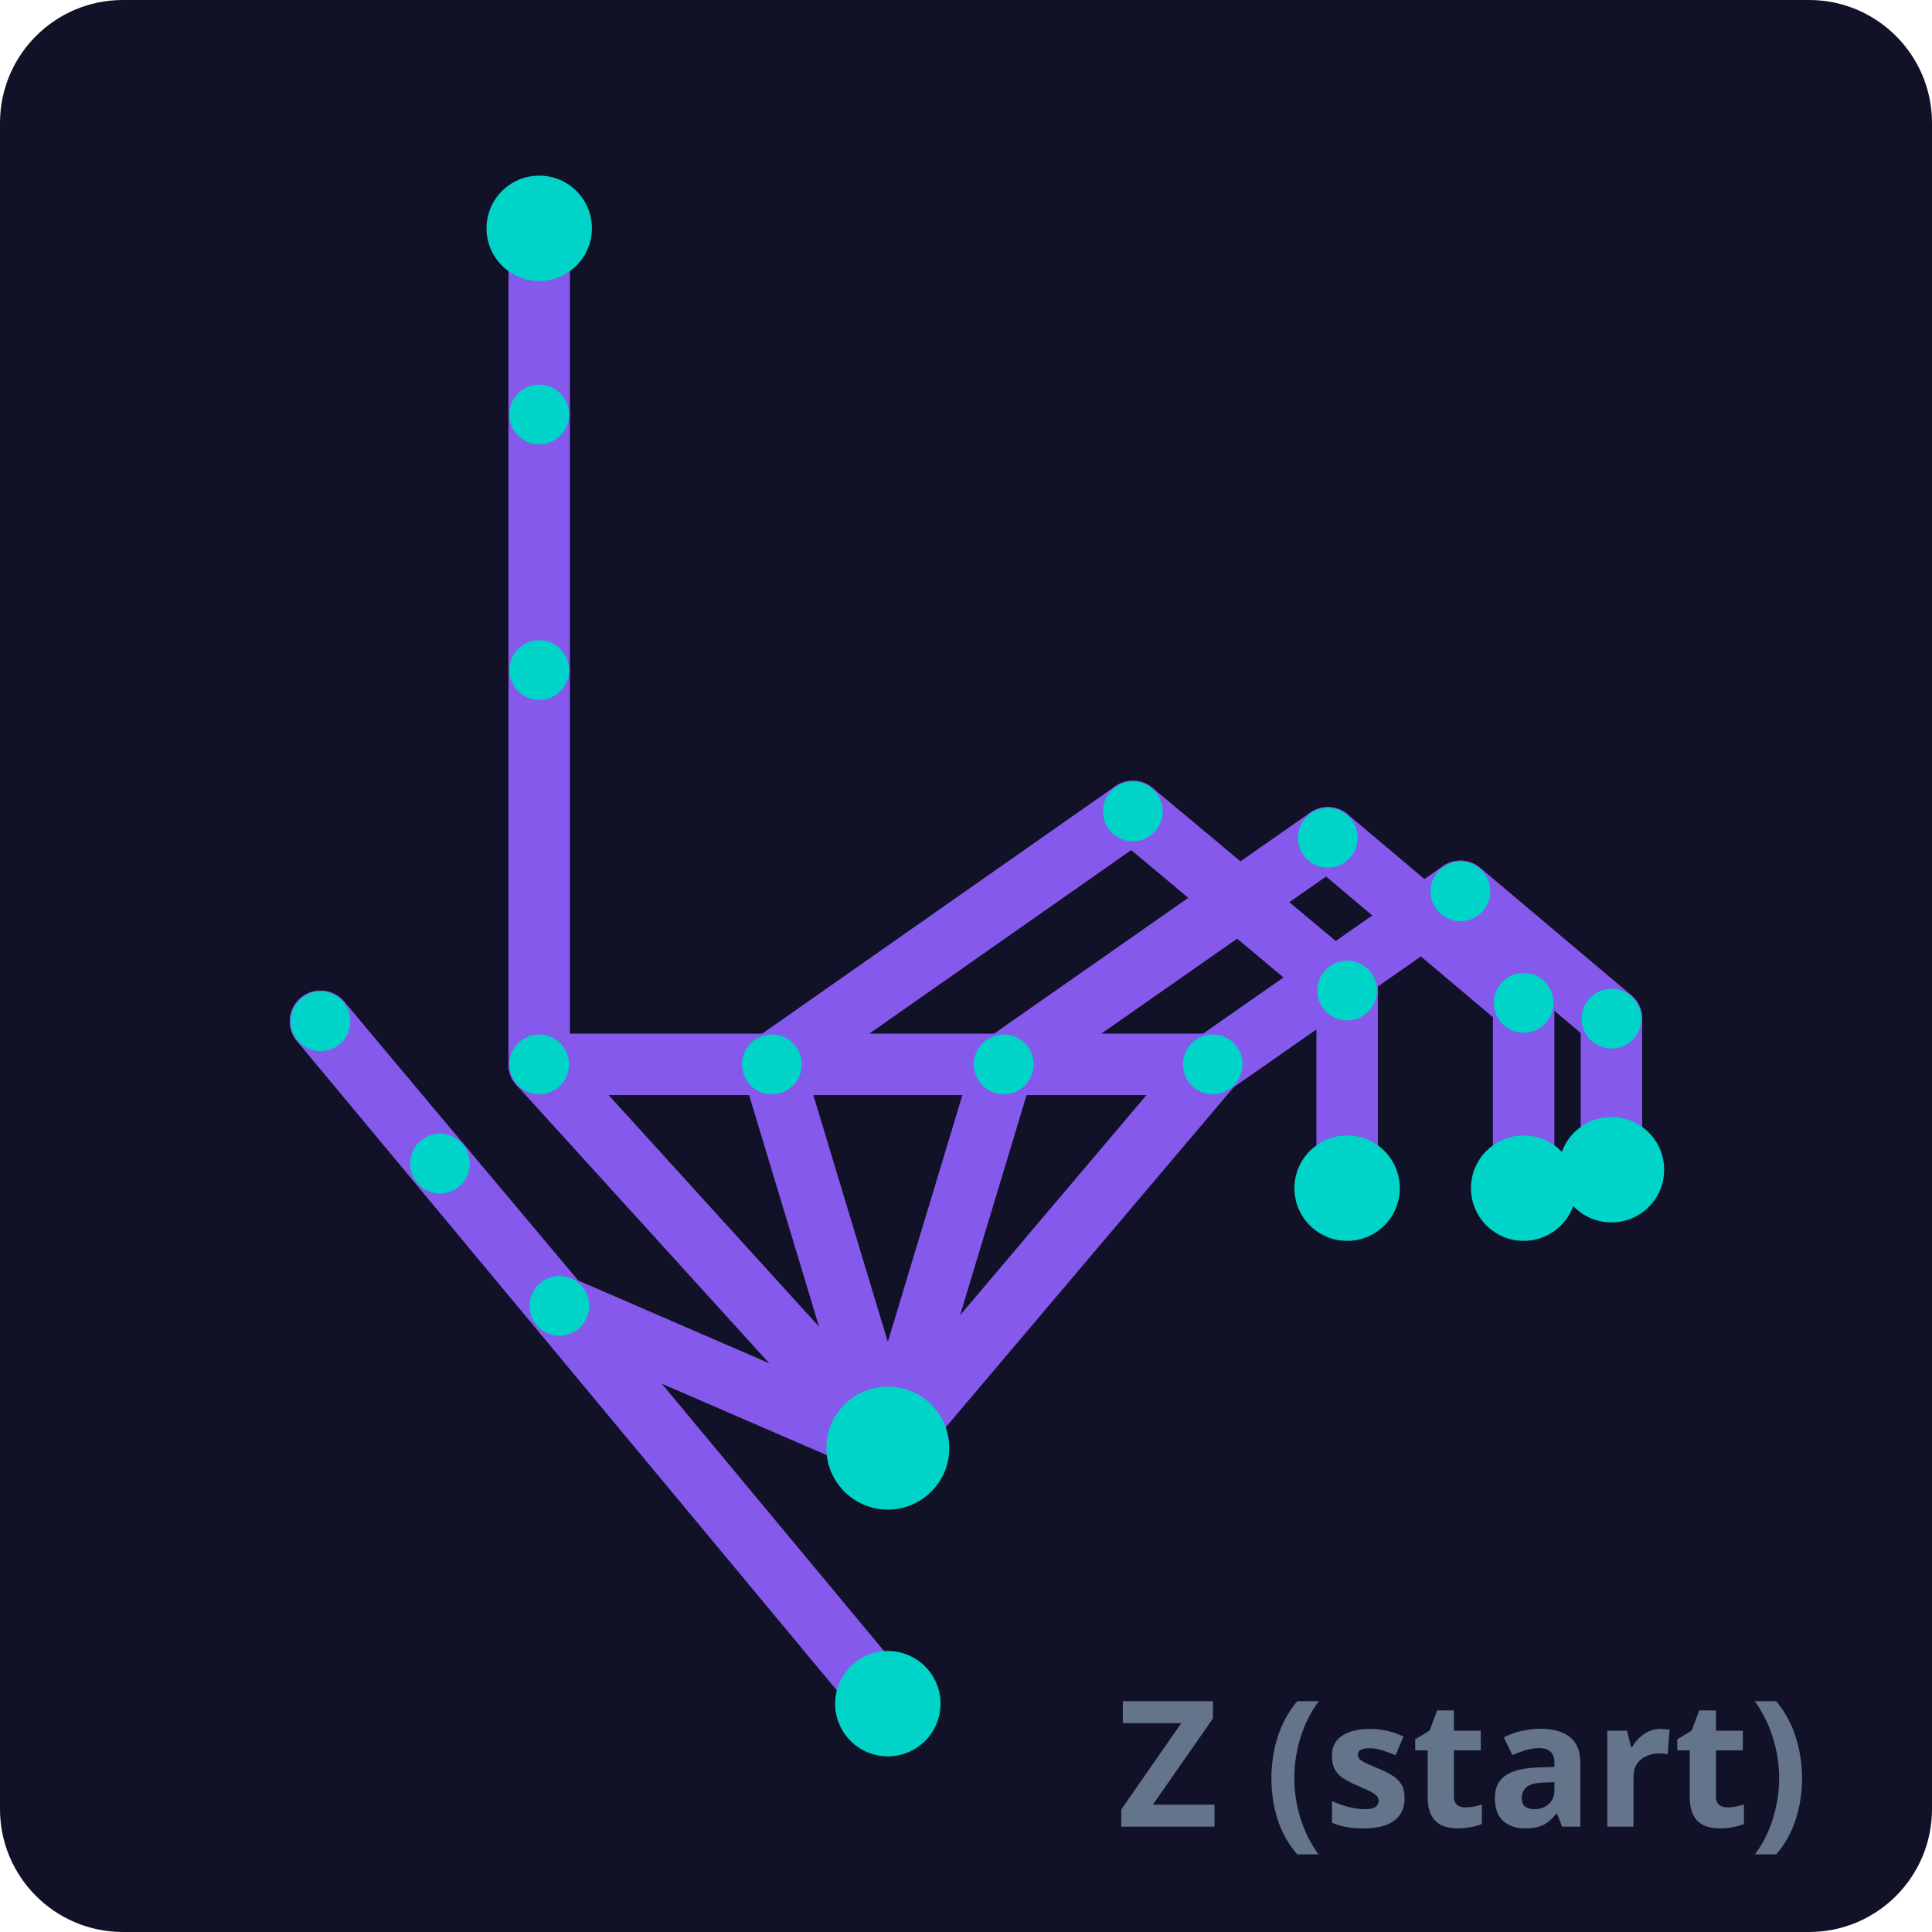
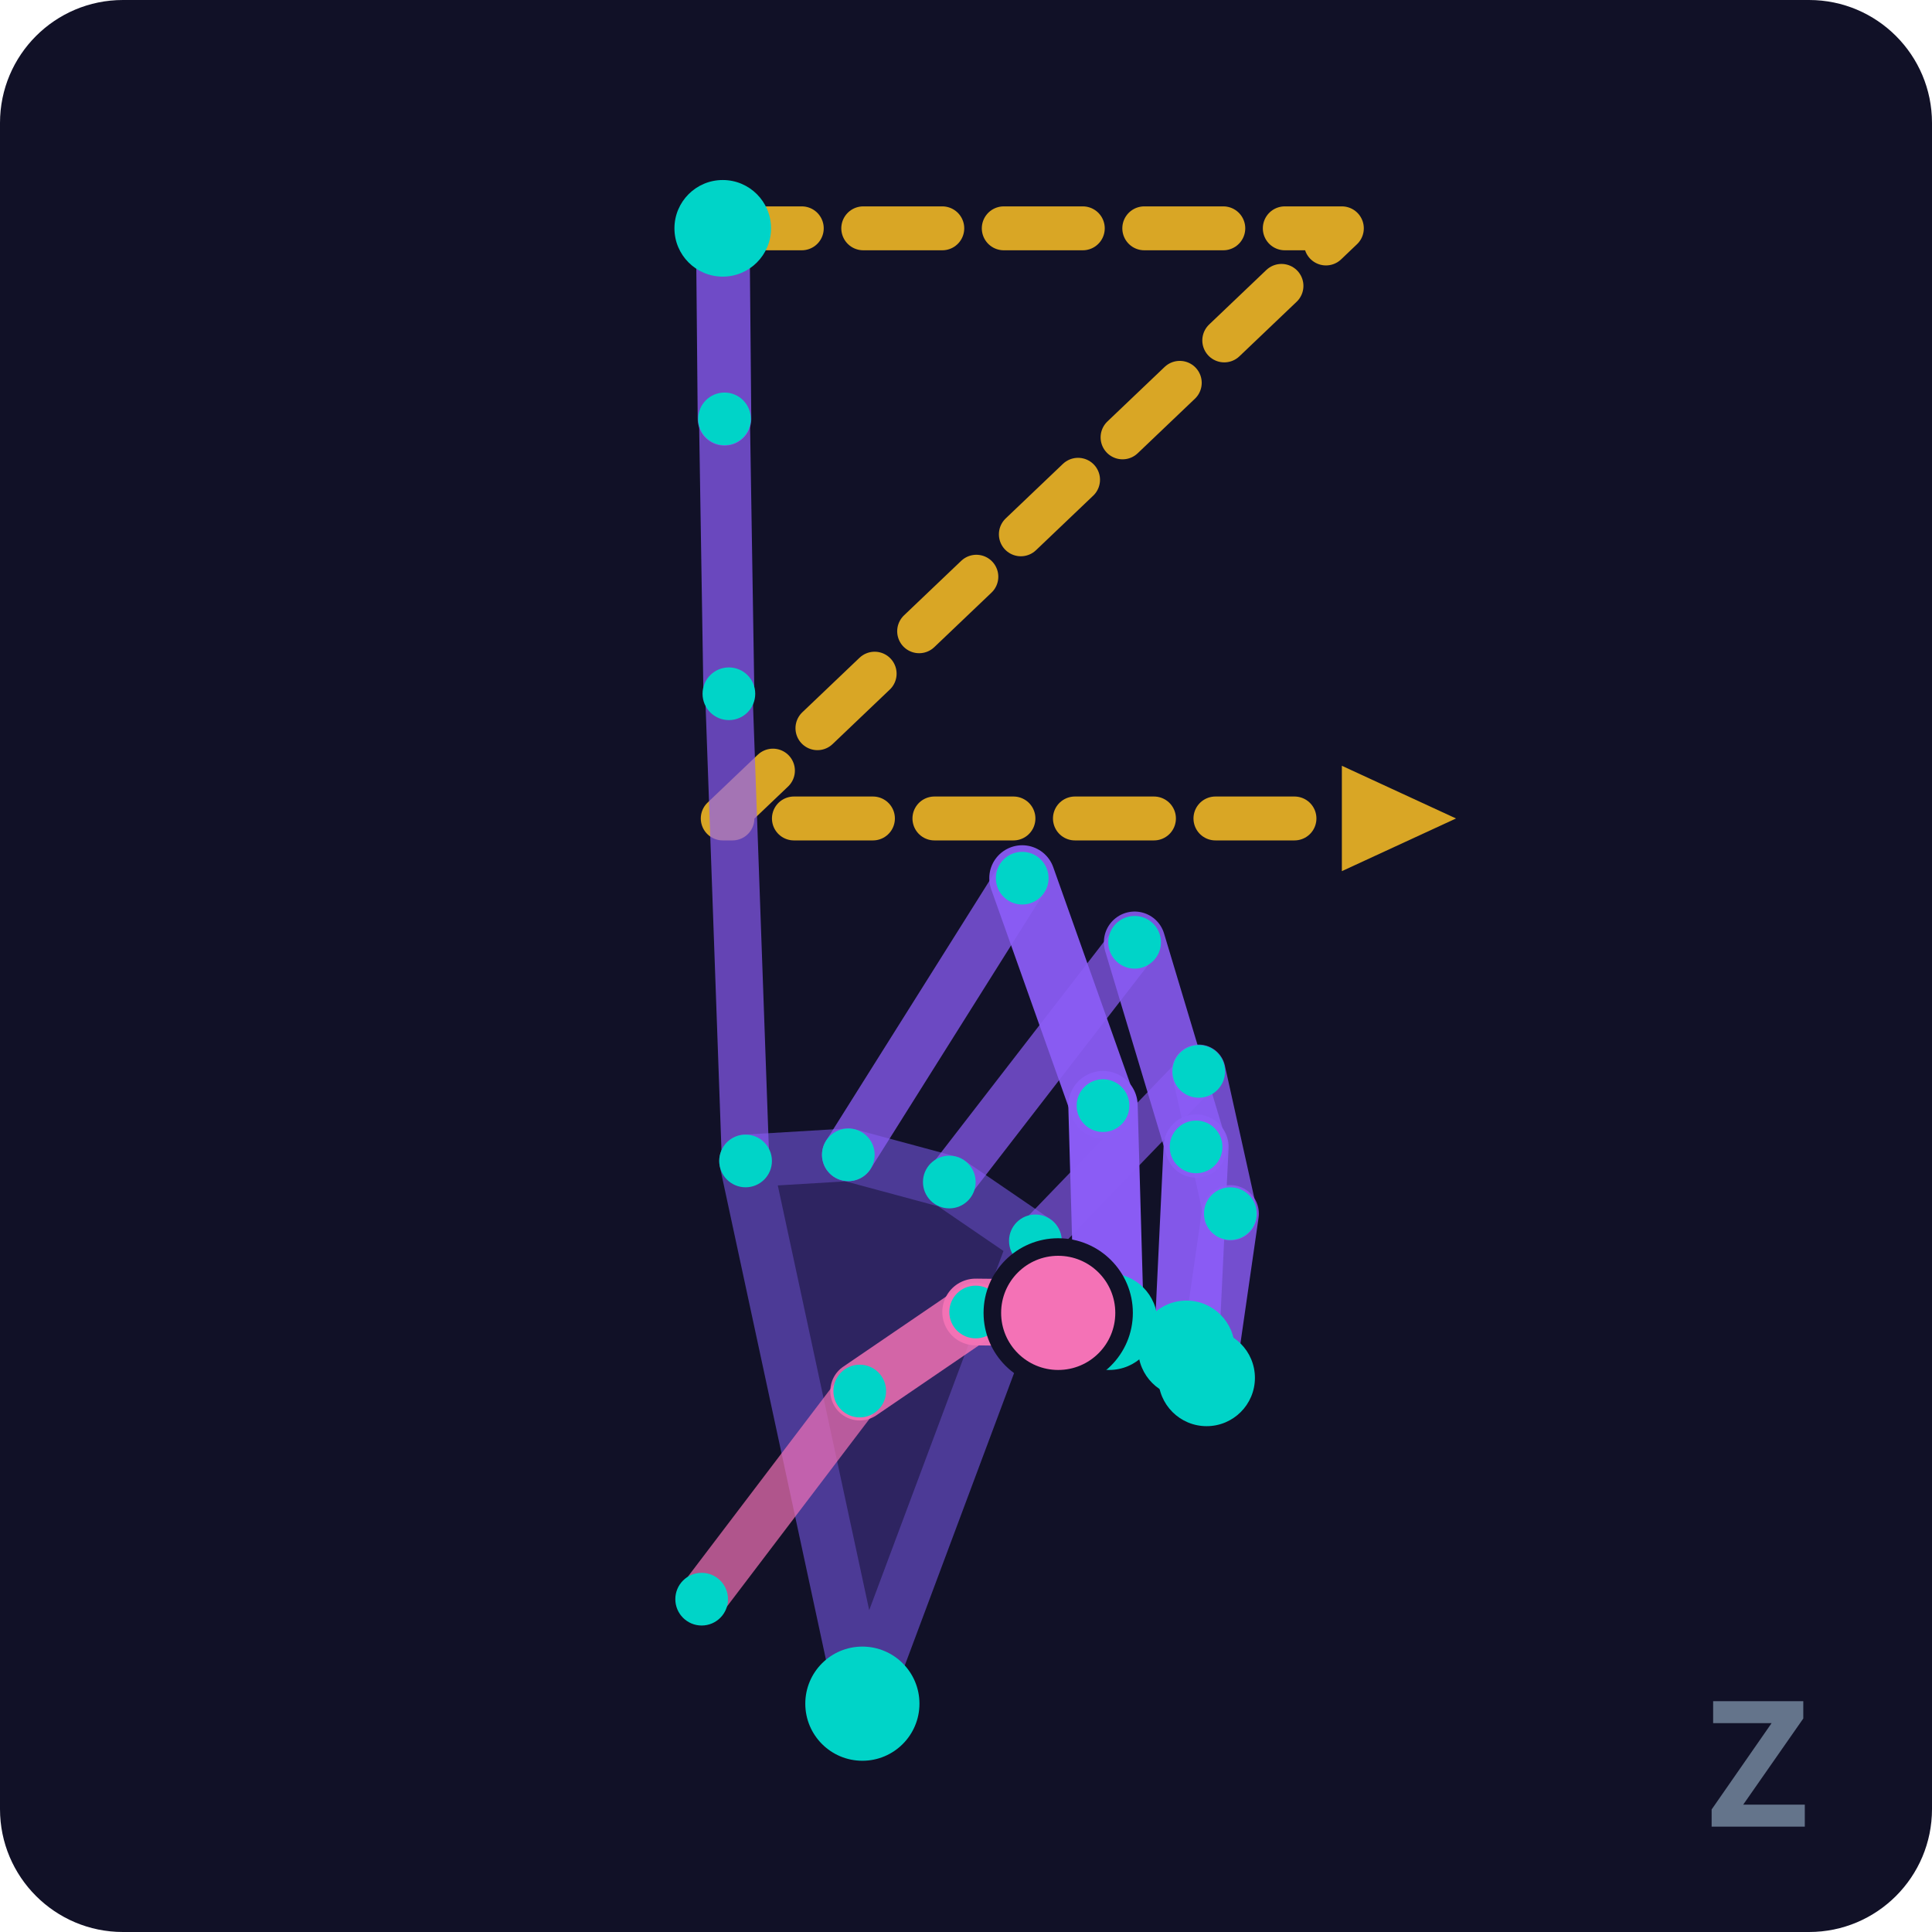
- <svg xmlns="http://www.w3.org/2000/svg" viewBox="0 0 220 220" width="220" height="220" role="img" aria-label="ASL handshape for Z (start)">
+ <svg xmlns="http://www.w3.org/2000/svg" viewBox="0 0 220 220" width="220" height="220" role="img" aria-label="ASL handshape for Z: the D hand, traced through its motion">
  <rect width="220" height="220" rx="14" fill="#111127" />
-   <g stroke="#8b5cf6" stroke-width="7" stroke-linecap="round" opacity="0.95">
-     <line x1="101.1" y1="164.9" x2="63.7" y2="148.7" />
-     <line x1="63.7" y1="148.7" x2="50.1" y2="132.5" />
-     <line x1="50.1" y1="132.5" x2="36.5" y2="116.3" />
-     <line x1="36.5" y1="116.3" x2="101.1" y2="194.0" />
-     <line x1="101.1" y1="164.9" x2="61.4" y2="121.2" />
-     <line x1="61.4" y1="121.2" x2="61.4" y2="76.3" />
-     <line x1="61.4" y1="76.3" x2="61.4" y2="47.2" />
-     <line x1="61.4" y1="47.2" x2="61.4" y2="26.0" />
-     <line x1="101.1" y1="164.9" x2="87.9" y2="121.2" />
-     <line x1="87.9" y1="121.2" x2="129.0" y2="92.4" />
-     <line x1="129.0" y1="92.4" x2="153.4" y2="112.8" />
-     <line x1="153.4" y1="112.8" x2="153.4" y2="135.3" />
-     <line x1="101.1" y1="164.9" x2="114.3" y2="121.2" />
-     <line x1="114.3" y1="121.2" x2="151.2" y2="95.4" />
-     <line x1="151.2" y1="95.4" x2="173.5" y2="114.2" />
-     <line x1="173.5" y1="114.2" x2="173.5" y2="135.3" />
-     <line x1="101.1" y1="164.9" x2="138.1" y2="121.2" />
-     <line x1="138.1" y1="121.2" x2="166.3" y2="101.5" />
-     <line x1="166.3" y1="101.5" x2="183.5" y2="116.0" />
-     <line x1="183.5" y1="116.0" x2="183.5" y2="133.2" />
-     <line x1="61.4" y1="121.2" x2="87.9" y2="121.2" />
-     <line x1="87.9" y1="121.2" x2="114.3" y2="121.2" />
-     <line x1="114.3" y1="121.2" x2="138.1" y2="121.2" />
+   <path d="M82.3,26.0 L152.8,26.0 L82.3,93.2 L152.8,93.2" fill="none" stroke="#fbbf24" stroke-width="5" stroke-linecap="round" stroke-linejoin="round" stroke-dasharray="9 7" opacity="0.85" />
+   <polygon points="0,-6 13,0 0,6" fill="#fbbf24" opacity="0.85" transform="translate(152.8,93.2) rotate(0.0)" />
+   <polygon points="98.2,194.0 84.9,132.2 96.6,131.5 108.1,134.6 117.9,141.3" fill="#2e2461" stroke="#4c3a96" stroke-width="6" stroke-linejoin="round" />
+   <line x1="84.9" y1="132.2" x2="83.0" y2="79.0" stroke="#8b5cf6" stroke-width="5.4" stroke-linecap="round" opacity="0.68" />
+   <line x1="83.0" y1="79.0" x2="82.5" y2="47.7" stroke="#8b5cf6" stroke-width="5.8" stroke-linecap="round" opacity="0.73" />
+   <line x1="82.5" y1="47.7" x2="82.3" y2="26.0" stroke="#8b5cf6" stroke-width="6.1" stroke-linecap="round" opacity="0.77" />
+   <line x1="117.9" y1="141.3" x2="136.5" y2="122.0" stroke="#8b5cf6" stroke-width="5.1" stroke-linecap="round" opacity="0.64" />
+   <line x1="136.5" y1="122.0" x2="140.1" y2="138.2" stroke="#8b5cf6" stroke-width="6.1" stroke-linecap="round" opacity="0.77" />
+   <line x1="140.1" y1="138.2" x2="137.4" y2="156.9" stroke="#8b5cf6" stroke-width="6.5" stroke-linecap="round" opacity="0.81" />
+   <line x1="108.1" y1="134.6" x2="129.2" y2="107.3" stroke="#8b5cf6" stroke-width="5.6" stroke-linecap="round" opacity="0.71" />
+   <line x1="129.2" y1="107.3" x2="136.2" y2="130.6" stroke="#8b5cf6" stroke-width="7.0" stroke-linecap="round" opacity="0.87" />
+   <line x1="136.2" y1="130.6" x2="135.1" y2="153.6" stroke="#8b5cf6" stroke-width="7.4" stroke-linecap="round" opacity="0.93" />
+   <line x1="79.9" y1="182.1" x2="97.9" y2="158.4" stroke="#f472b6" stroke-width="5.6" stroke-linecap="round" opacity="0.70" />
+   <line x1="97.9" y1="158.4" x2="111.1" y2="149.4" stroke="#f472b6" stroke-width="6.7" stroke-linecap="round" opacity="0.83" />
+   <line x1="111.1" y1="149.4" x2="120.5" y2="149.5" stroke="#f472b6" stroke-width="7.6" stroke-linecap="round" opacity="0.95" />
+   <line x1="96.6" y1="131.5" x2="116.4" y2="100.0" stroke="#8b5cf6" stroke-width="6.0" stroke-linecap="round" opacity="0.75" />
+   <line x1="116.4" y1="100.0" x2="125.6" y2="125.9" stroke="#8b5cf6" stroke-width="7.5" stroke-linecap="round" opacity="0.93" />
+   <line x1="125.6" y1="125.9" x2="126.3" y2="150.5" stroke="#8b5cf6" stroke-width="7.9" stroke-linecap="round" opacity="0.99" />
+   <g fill="#00d4c8">
+     <circle cx="98.2" cy="194.0" r="6.5" />
+     <circle cx="79.9" cy="182.1" r="3.0" />
+     <circle cx="97.9" cy="158.4" r="3.0" />
+     <circle cx="111.1" cy="149.4" r="3.0" />
+     <circle cx="84.9" cy="132.2" r="3.0" />
+     <circle cx="83.0" cy="79.0" r="3.0" />
+     <circle cx="82.5" cy="47.7" r="3.0" />
+     <circle cx="82.3" cy="26.0" r="5.5" />
+     <circle cx="96.6" cy="131.5" r="3.0" />
+     <circle cx="116.4" cy="100.0" r="3.0" />
+     <circle cx="125.6" cy="125.9" r="3.0" />
+     <circle cx="126.3" cy="150.5" r="5.5" />
+     <circle cx="108.1" cy="134.6" r="3.0" />
+     <circle cx="129.2" cy="107.3" r="3.0" />
+     <circle cx="136.2" cy="130.6" r="3.0" />
+     <circle cx="135.1" cy="153.6" r="5.5" />
+     <circle cx="117.9" cy="141.3" r="3.0" />
+     <circle cx="136.5" cy="122.0" r="3.0" />
+     <circle cx="140.1" cy="138.2" r="3.0" />
+     <circle cx="137.4" cy="156.9" r="5.5" />
  </g>
-   <g fill="#00d4c8">
-     <circle cx="101.1" cy="164.9" r="7.0" />
-     <circle cx="63.7" cy="148.7" r="3.4" />
-     <circle cx="50.1" cy="132.5" r="3.4" />
-     <circle cx="36.5" cy="116.3" r="3.4" />
-     <circle cx="101.1" cy="194.0" r="6.0" />
-     <circle cx="61.4" cy="121.2" r="3.4" />
-     <circle cx="61.4" cy="76.3" r="3.4" />
-     <circle cx="61.4" cy="47.2" r="3.4" />
-     <circle cx="61.4" cy="26.0" r="6.0" />
-     <circle cx="87.9" cy="121.2" r="3.4" />
-     <circle cx="129.0" cy="92.4" r="3.4" />
-     <circle cx="153.4" cy="112.8" r="3.4" />
-     <circle cx="153.4" cy="135.3" r="6.0" />
-     <circle cx="114.3" cy="121.2" r="3.4" />
-     <circle cx="151.2" cy="95.4" r="3.4" />
-     <circle cx="173.5" cy="114.2" r="3.4" />
-     <circle cx="173.5" cy="135.3" r="6.0" />
-     <circle cx="138.1" cy="121.2" r="3.4" />
-     <circle cx="166.3" cy="101.5" r="3.4" />
-     <circle cx="183.5" cy="116.0" r="3.4" />
-     <circle cx="183.5" cy="133.2" r="6.0" />
-   </g>
-   <text x="206" y="208" text-anchor="end" fill="#64748b" font-family="system-ui, sans-serif" font-size="20" font-weight="600">Z (start)</text>
+   <circle cx="120.5" cy="149.5" r="7.5" fill="#f472b6" stroke="#111127" stroke-width="2" />
+   <text x="206" y="208" text-anchor="end" fill="#64748b" font-family="system-ui, sans-serif" font-size="20" font-weight="600">Z</text>
</svg>
